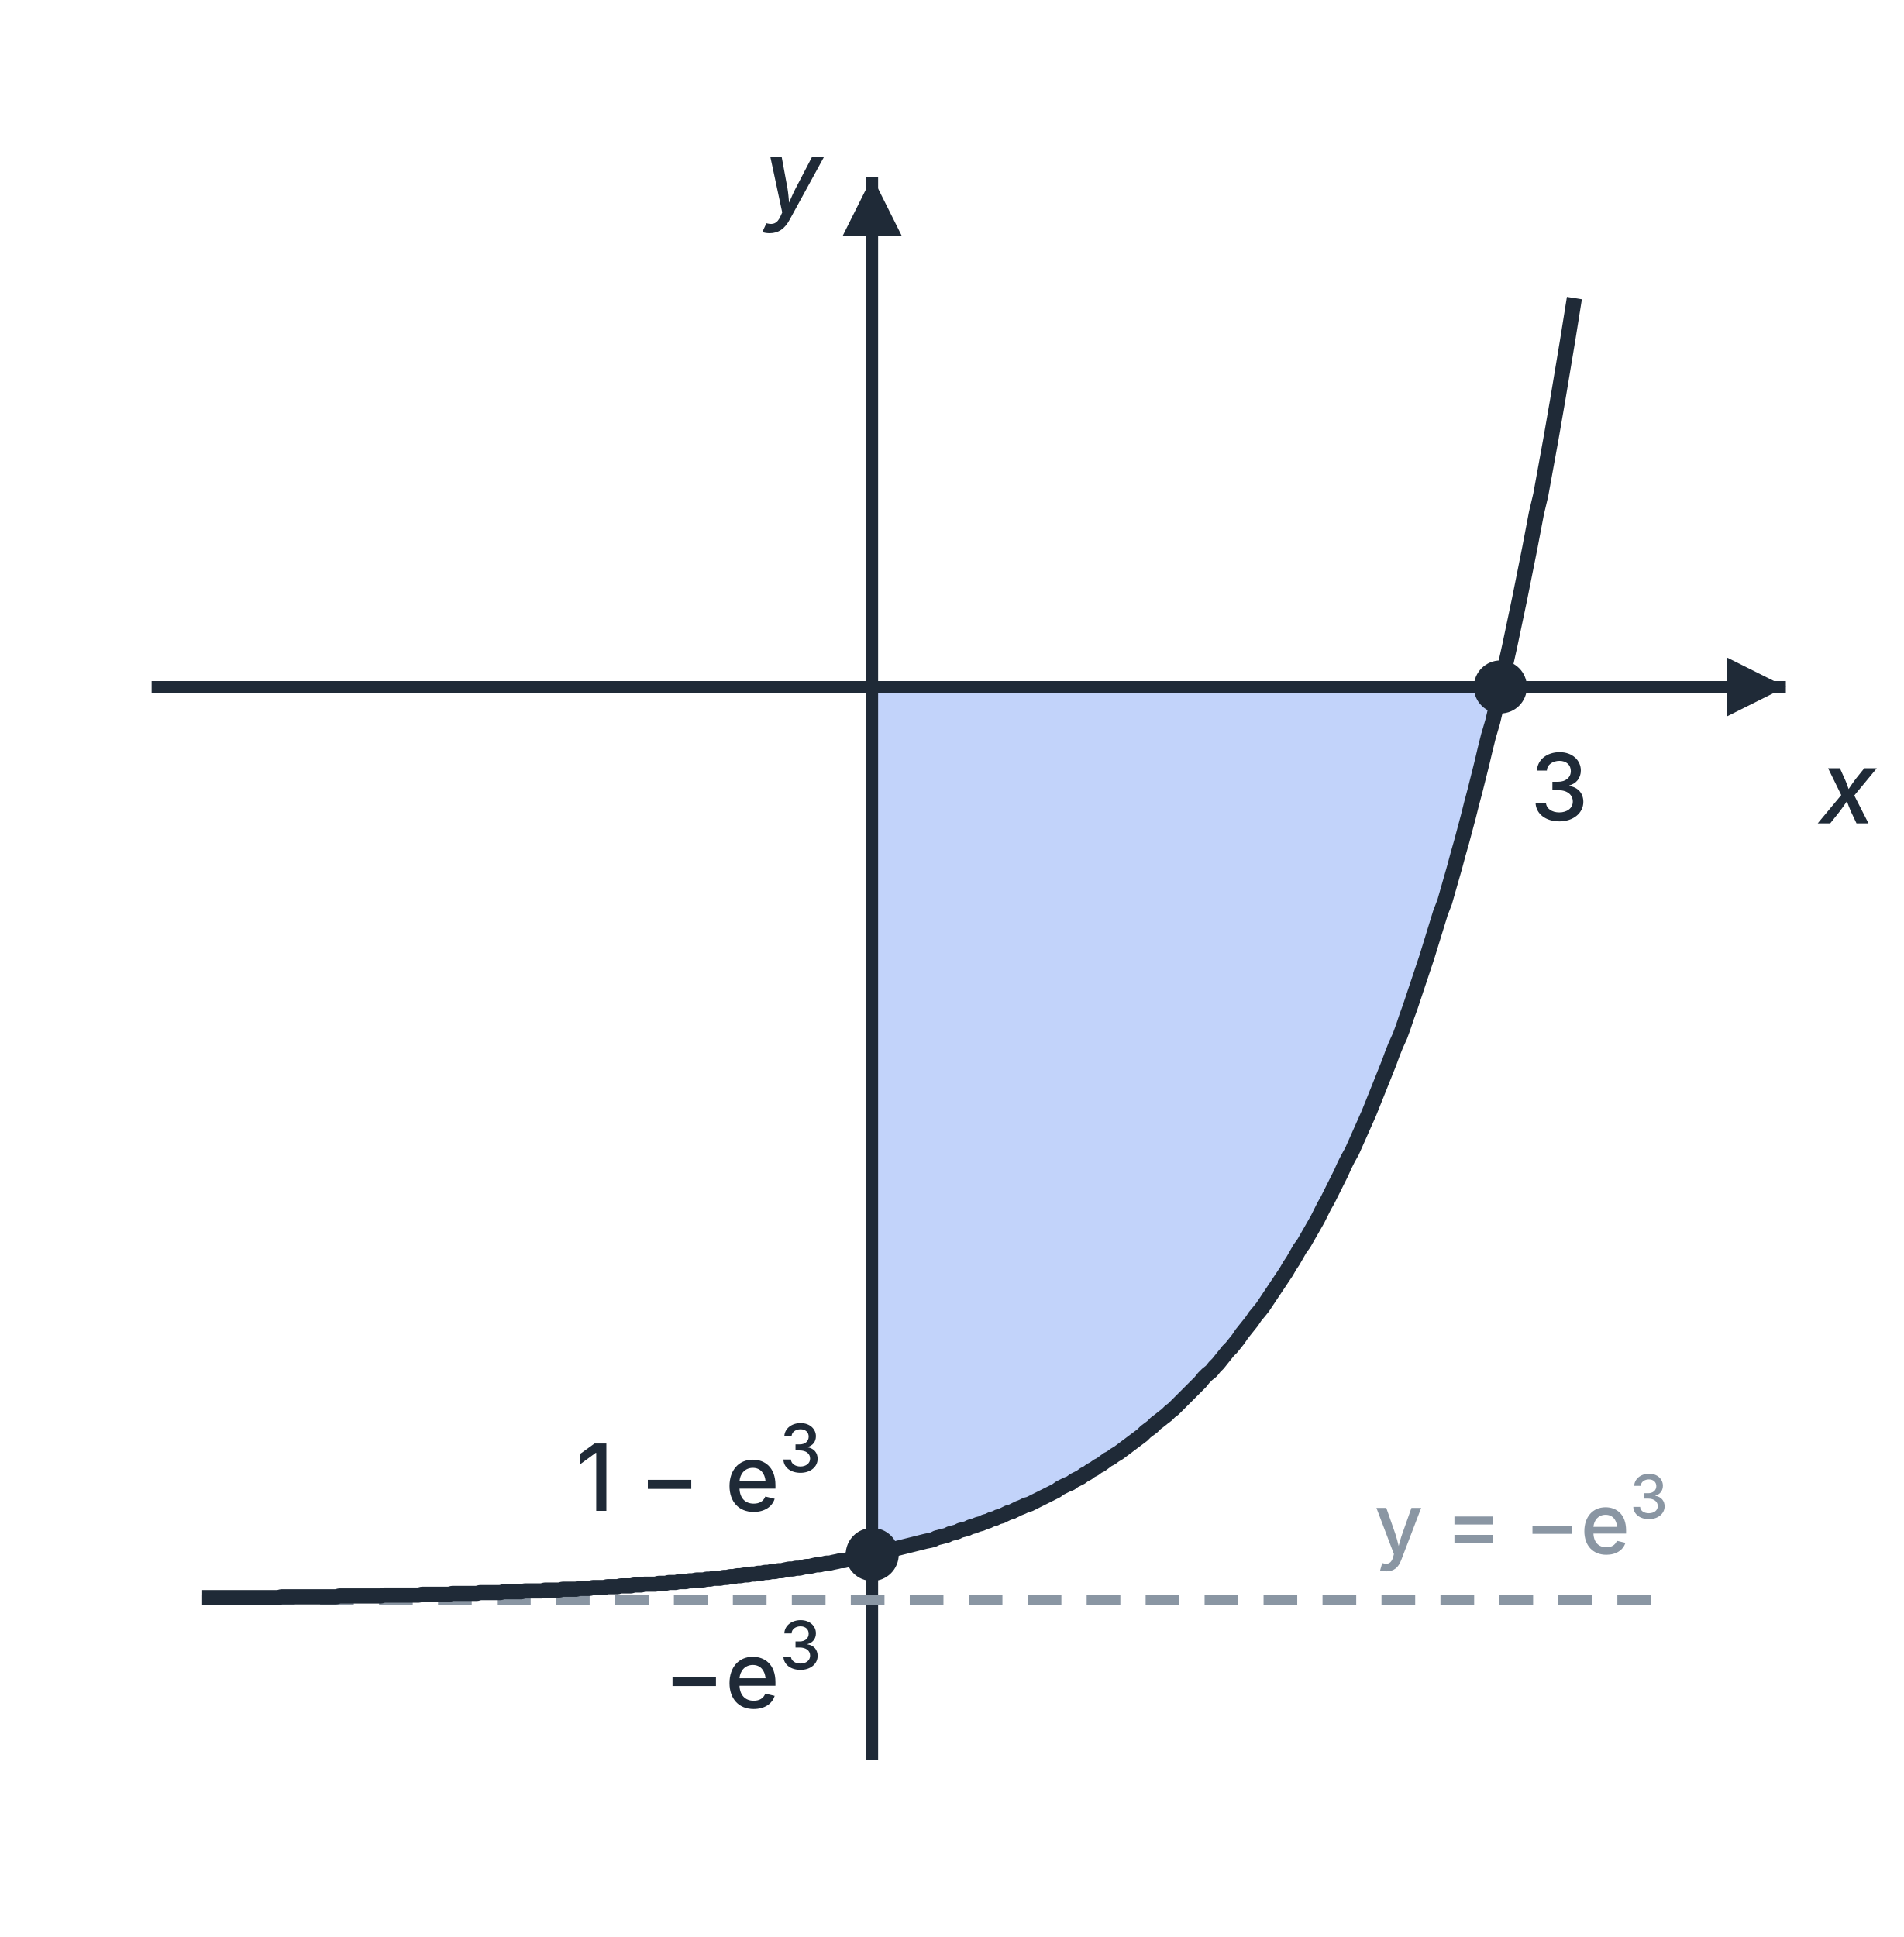
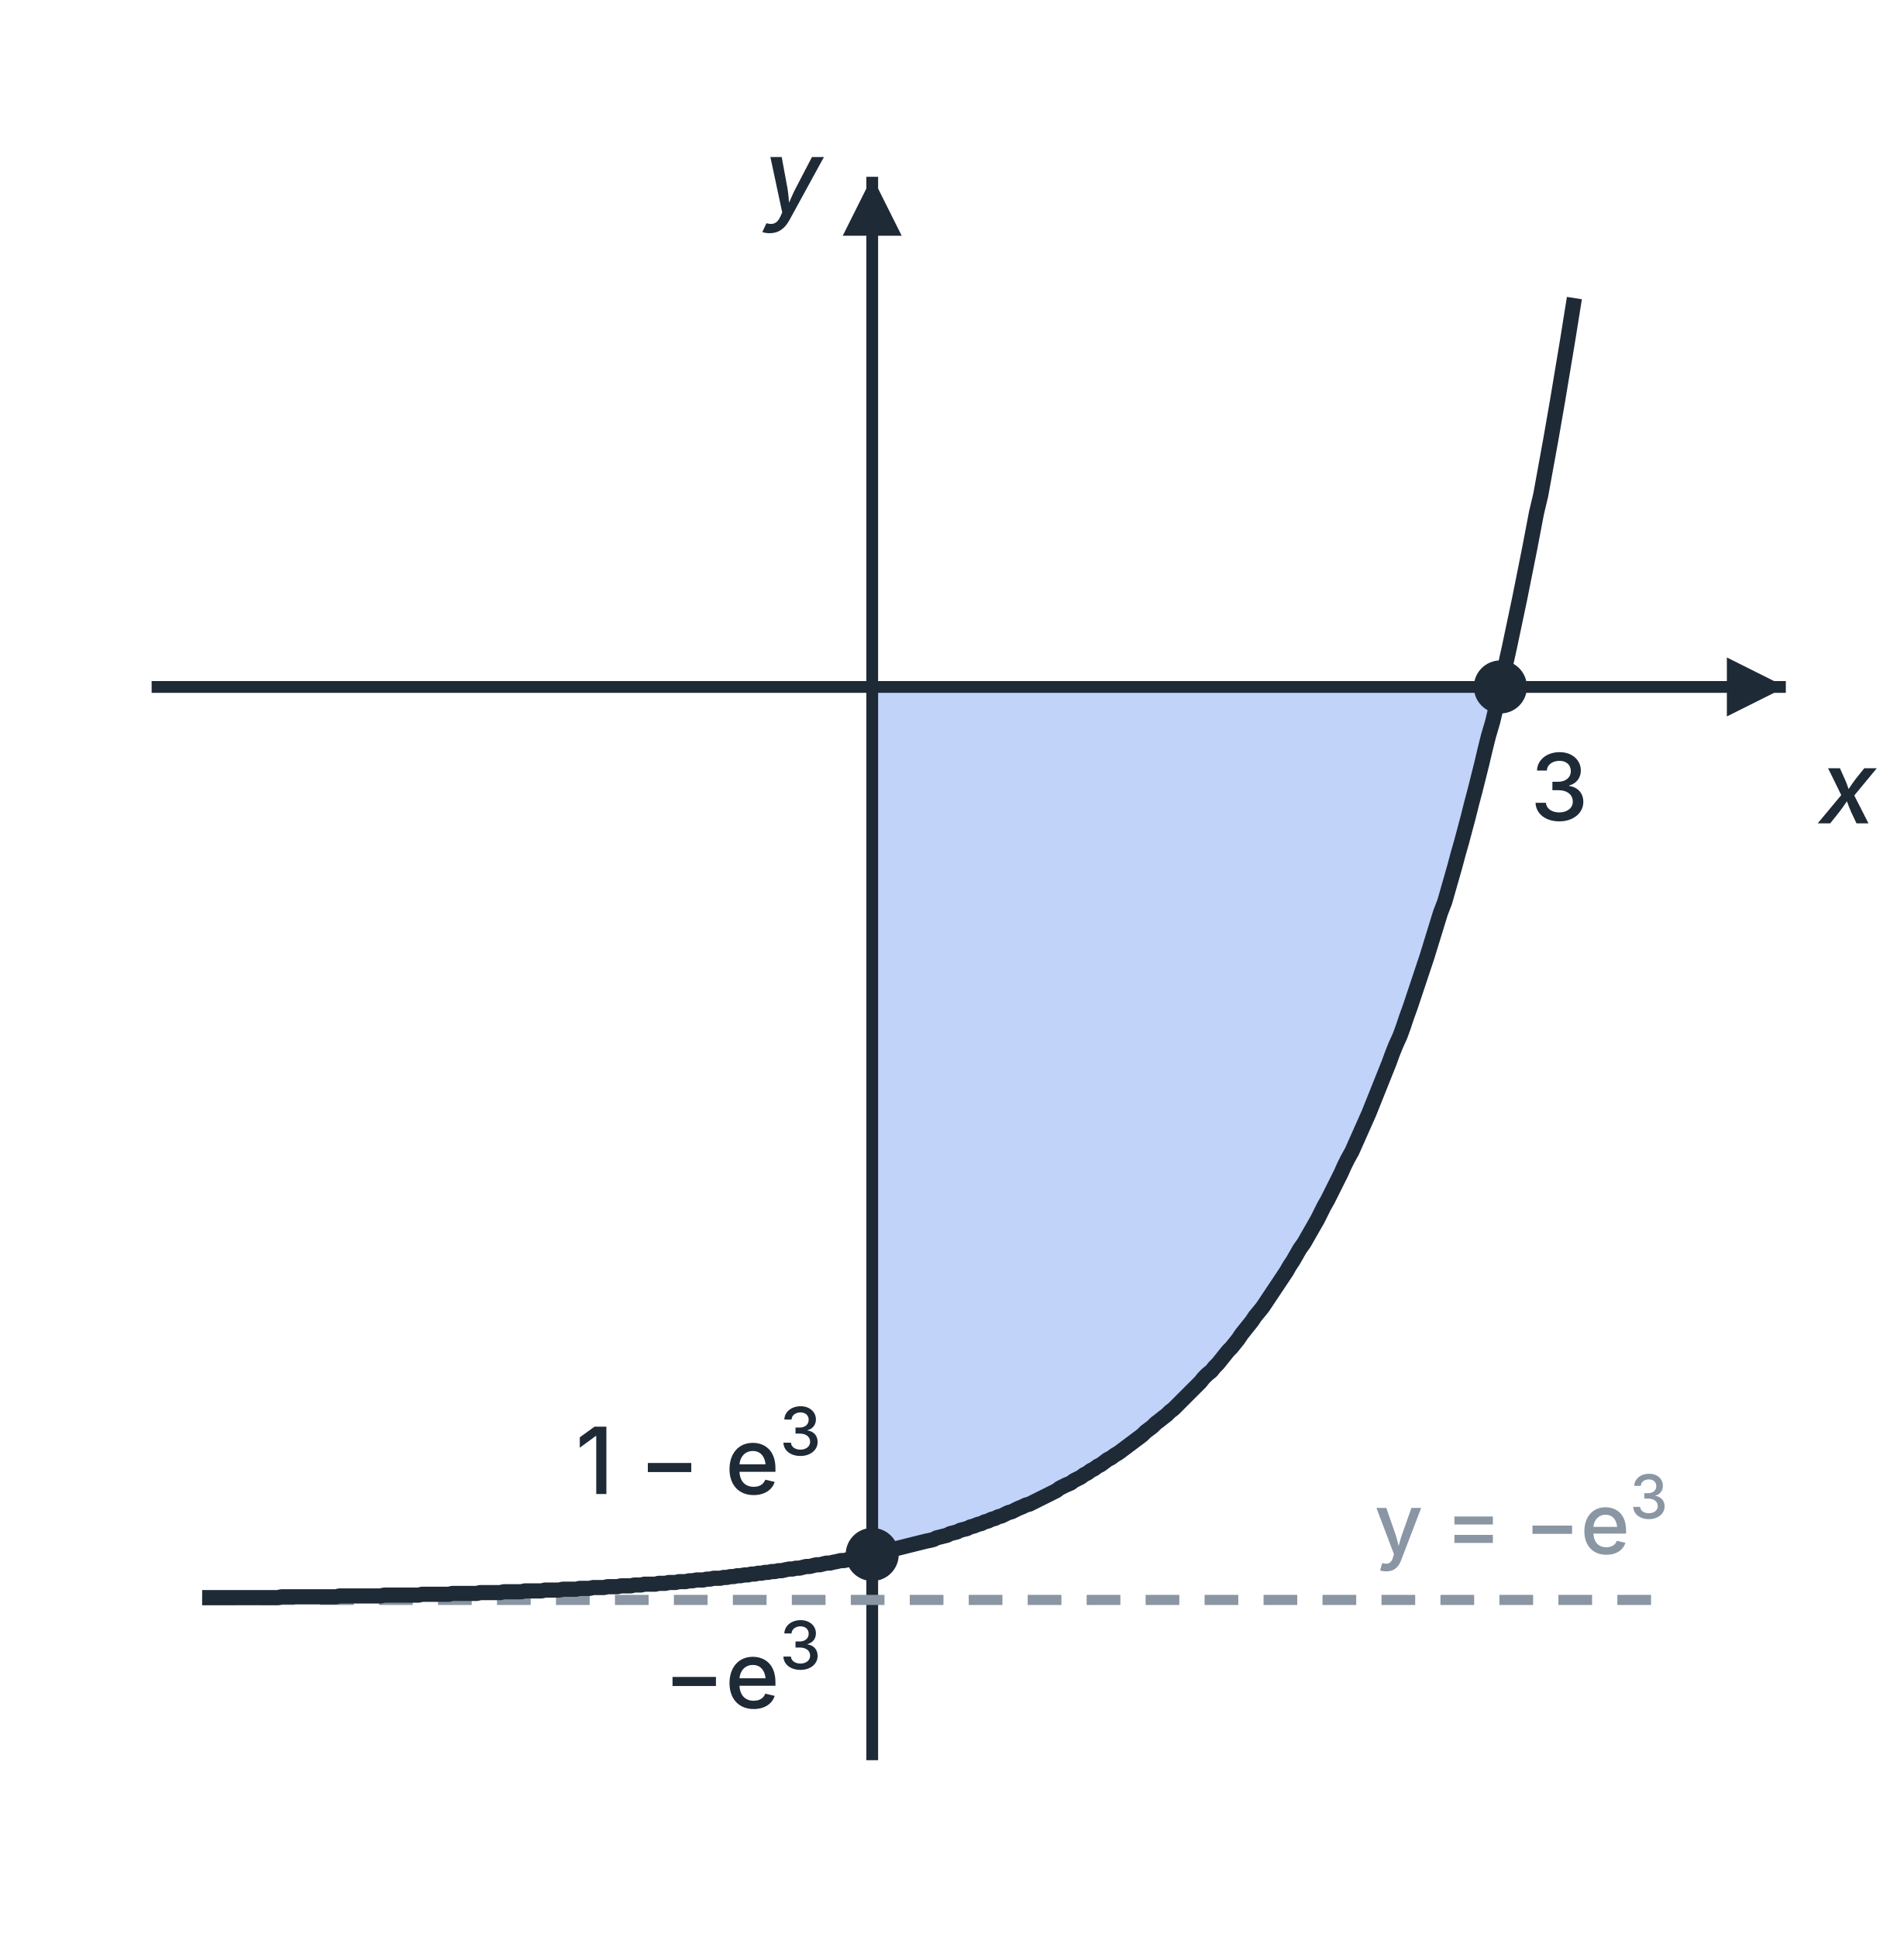
<svg xmlns="http://www.w3.org/2000/svg" style="width:52mm;max-width:100%" viewBox="0 0 226 200" width="226" height="200" font-family="Inter, Arial, sans-serif">
  <polygon points="103.5,66.6 103.9,66.6 104.3,66.6 104.7,66.6 105.0,66.6 105.4,66.6 105.8,66.6 106.2,66.6 106.5,66.6 106.9,66.6 107.3,66.6 107.6,66.6 108.0,66.6 108.4,66.6 108.8,66.6 109.1,66.6 109.5,66.6 109.9,66.6 110.3,66.6 110.6,66.6 111.0,66.6 111.4,66.6 111.7,66.6 112.1,66.6 112.5,66.6 112.9,66.6 113.2,66.6 113.6,66.6 114.0,66.6 114.4,66.6 114.7,66.6 115.1,66.6 115.5,66.6 115.8,66.6 116.2,66.6 116.6,66.6 117.0,66.6 117.3,66.6 117.7,66.6 118.1,66.6 118.5,66.6 118.8,66.6 119.2,66.6 119.6,66.6 119.9,66.6 120.3,66.6 120.7,66.6 121.1,66.6 121.4,66.6 121.8,66.6 122.2,66.6 122.6,66.6 122.9,66.6 123.3,66.6 123.7,66.6 124.1,66.6 124.4,66.6 124.8,66.6 125.2,66.6 125.5,66.6 125.9,66.6 126.3,66.6 126.7,66.6 127.0,66.6 127.4,66.6 127.8,66.6 128.2,66.6 128.5,66.6 128.9,66.6 129.3,66.6 129.6,66.6 130.0,66.6 130.4,66.6 130.8,66.6 131.1,66.6 131.5,66.6 131.9,66.6 132.3,66.6 132.6,66.6 133.0,66.6 133.4,66.6 133.7,66.6 134.1,66.6 134.5,66.6 134.9,66.6 135.2,66.6 135.6,66.6 136.0,66.6 136.4,66.6 136.7,66.6 137.1,66.6 137.5,66.6 137.8,66.6 138.2,66.6 138.6,66.6 139.0,66.6 139.3,66.6 139.7,66.6 140.1,66.6 140.5,66.6 140.8,66.6 141.2,66.6 141.6,66.6 141.9,66.6 142.3,66.6 142.7,66.6 143.1,66.6 143.4,66.6 143.8,66.6 144.2,66.6 144.6,66.6 144.9,66.6 145.3,66.6 145.7,66.6 146.0,66.6 146.4,66.6 146.8,66.6 147.2,66.6 147.5,66.6 147.9,66.6 148.3,66.6 148.7,66.6 149.0,66.6 149.4,66.6 149.8,66.6 150.1,66.6 150.5,66.6 150.9,66.6 151.3,66.6 151.6,66.6 152.0,66.6 152.4,66.6 152.8,66.6 153.1,66.6 153.5,66.6 153.9,66.6 154.3,66.6 154.6,66.6 155.0,66.6 155.4,66.6 155.7,66.6 156.1,66.6 156.5,66.6 156.9,66.6 157.2,66.6 157.6,66.6 158.0,66.6 158.4,66.6 158.7,66.6 159.1,66.6 159.5,66.6 159.8,66.6 160.2,66.6 160.6,66.6 161.0,66.6 161.3,66.6 161.7,66.6 162.1,66.6 162.5,66.6 162.8,66.6 163.2,66.6 163.6,66.6 163.9,66.6 164.3,66.6 164.7,66.6 165.1,66.6 165.4,66.6 165.8,66.6 166.2,66.6 166.6,66.6 166.9,66.6 167.3,66.6 167.7,66.6 168.0,66.6 168.4,66.6 168.8,66.6 169.2,66.6 169.5,66.6 169.9,66.6 170.3,66.6 170.7,66.6 171.0,66.6 171.4,66.6 171.8,66.6 172.1,66.6 172.5,66.6 172.9,66.6 173.3,66.6 173.6,66.6 174.0,66.6 174.4,66.6 174.8,66.6 175.1,66.6 175.5,66.6 175.9,66.6 176.2,66.6 176.6,66.6 177.0,66.6 177.4,66.6 177.7,66.6 178.1,66.6 178.1,66.6 177.7,68.2 177.4,69.8 177.0,71.3 176.6,72.9 176.2,74.4 175.9,75.9 175.5,77.4 175.1,78.8 174.8,80.3 174.4,81.7 174.0,83.1 173.6,84.4 173.3,85.8 172.9,87.1 172.5,88.4 172.1,89.7 171.8,91.0 171.4,92.2 171.0,93.5 170.7,94.7 170.3,95.9 169.9,97.0 169.5,98.2 169.2,99.3 168.8,100.5 168.4,101.6 168.0,102.7 167.7,103.7 167.3,104.8 166.9,105.9 166.6,106.9 166.2,107.9 165.8,108.9 165.4,109.9 165.1,110.8 164.7,111.8 164.3,112.7 163.9,113.7 163.6,114.6 163.2,115.5 162.8,116.4 162.5,117.2 162.1,118.1 161.7,118.9 161.3,119.8 161.0,120.6 160.6,121.4 160.2,122.2 159.8,123.0 159.5,123.8 159.1,124.5 158.7,125.3 158.4,126.0 158.0,126.7 157.6,127.5 157.2,128.2 156.9,128.9 156.5,129.6 156.1,130.2 155.7,130.9 155.4,131.6 155.0,132.2 154.6,132.8 154.3,133.5 153.9,134.1 153.5,134.7 153.1,135.3 152.8,135.9 152.4,136.5 152.0,137.0 151.6,137.6 151.3,138.2 150.9,138.7 150.5,139.2 150.1,139.8 149.8,140.3 149.4,140.8 149.0,141.3 148.7,141.8 148.3,142.3 147.9,142.8 147.5,143.3 147.2,143.8 146.8,144.2 146.4,144.7 146.0,145.1 145.7,145.6 145.3,146.0 144.9,146.4 144.6,146.9 144.2,147.3 143.8,147.7 143.4,148.1 143.1,148.5 142.7,148.9 142.3,149.3 141.9,149.7 141.6,150.0 141.2,150.4 140.8,150.8 140.5,151.1 140.1,151.5 139.7,151.8 139.3,152.2 139.0,152.5 138.6,152.9 138.2,153.2 137.8,153.5 137.5,153.8 137.1,154.2 136.7,154.5 136.4,154.8 136.0,155.1 135.6,155.4 135.2,155.7 134.9,155.9 134.5,156.2 134.1,156.5 133.7,156.8 133.4,157.1 133.0,157.3 132.6,157.6 132.3,157.8 131.9,158.1 131.5,158.3 131.1,158.6 130.8,158.8 130.4,159.1 130.0,159.3 129.6,159.5 129.3,159.8 128.9,160.0 128.5,160.2 128.2,160.4 127.8,160.7 127.4,160.9 127.0,161.1 126.7,161.3 126.3,161.5 125.9,161.7 125.5,161.9 125.2,162.1 124.8,162.3 124.4,162.5 124.1,162.7 123.7,162.8 123.3,163.0 122.9,163.2 122.6,163.4 122.2,163.5 121.8,163.7 121.4,163.9 121.1,164.0 120.7,164.2 120.3,164.4 119.9,164.5 119.6,164.7 119.2,164.8 118.8,165.0 118.5,165.1 118.1,165.3 117.7,165.4 117.3,165.6 117.0,165.7 116.6,165.8 116.2,166.0 115.8,166.1 115.5,166.2 115.1,166.4 114.7,166.5 114.4,166.6 114.0,166.8 113.6,166.9 113.2,167.0 112.9,167.1 112.5,167.2 112.1,167.3 111.7,167.5 111.4,167.6 111.0,167.7 110.6,167.8 110.3,167.9 109.9,168.0 109.5,168.1 109.1,168.2 108.8,168.3 108.4,168.4 108.0,168.5 107.6,168.6 107.3,168.7 106.9,168.8 106.5,168.9 106.2,169.0 105.8,169.1 105.4,169.2 105.0,169.2 104.7,169.3 104.3,169.4 103.9,169.5 103.5,169.6" fill="#2563eb" fill-opacity="0.28" stroke="none" />
  <line x1="18.0" y1="66.571" x2="212.0" y2="66.571" stroke="#1f2a37" stroke-width="1.4" />
  <path d="M212.0,66.571 l-7,-3.5 v7 z" fill="#1f2a37" />
  <line x1="103.543" y1="194.0" x2="103.543" y2="6.0" stroke="#1f2a37" stroke-width="1.4" />
  <path d="M103.543,6.0 l-3.5,7 h7 z" fill="#1f2a37" />
  <text x="216.0" y="82.771" text-anchor="start" font-size="12" fill="#1f2a37" font-weight="500" font-style="italic">x</text>
  <text x="97.543" y="10.2" text-anchor="end" font-size="12" fill="#1f2a37" font-weight="500" font-style="italic">y</text>
  <line x1="24.0" y1="174.97" x2="198.0" y2="174.97" stroke="#8a96a3" stroke-width="1.2" stroke-dasharray="4 3" />
  <polyline points="24.0,174.7 24.4,174.7 24.8,174.7 25.2,174.7 25.6,174.7 26.0,174.7 26.4,174.7 26.9,174.7 27.3,174.7 27.7,174.7 28.1,174.7 28.5,174.7 28.9,174.7 29.3,174.7 29.7,174.7 30.1,174.7 30.5,174.7 30.9,174.7 31.3,174.7 31.7,174.7 32.1,174.7 32.6,174.7 33.0,174.7 33.4,174.6 33.8,174.6 34.2,174.6 34.6,174.6 35.0,174.6 35.4,174.6 35.8,174.6 36.2,174.6 36.6,174.6 37.0,174.6 37.4,174.6 37.8,174.6 38.3,174.6 38.7,174.6 39.1,174.6 39.5,174.6 39.9,174.6 40.3,174.5 40.7,174.5 41.1,174.5 41.5,174.5 41.9,174.5 42.3,174.5 42.7,174.5 43.1,174.5 43.6,174.5 44.0,174.5 44.4,174.5 44.8,174.5 45.2,174.5 45.6,174.4 46.0,174.4 46.4,174.4 46.8,174.4 47.2,174.4 47.6,174.4 48.0,174.4 48.4,174.4 48.8,174.4 49.3,174.4 49.7,174.4 50.1,174.3 50.5,174.3 50.9,174.3 51.3,174.3 51.7,174.3 52.1,174.3 52.5,174.3 52.9,174.3 53.3,174.3 53.7,174.2 54.1,174.2 54.5,174.2 55.0,174.2 55.4,174.2 55.8,174.2 56.2,174.2 56.6,174.2 57.0,174.1 57.4,174.1 57.8,174.1 58.2,174.1 58.6,174.1 59.0,174.1 59.4,174.1 59.8,174.0 60.3,174.0 60.7,174.0 61.1,174.0 61.5,174.0 61.9,174.0 62.3,173.9 62.7,173.9 63.1,173.9 63.5,173.9 63.9,173.9 64.3,173.9 64.7,173.8 65.1,173.8 65.5,173.8 66.0,173.8 66.4,173.8 66.8,173.7 67.2,173.7 67.6,173.7 68.0,173.7 68.4,173.7 68.8,173.6 69.2,173.6 69.6,173.6 70.0,173.6 70.4,173.5 70.8,173.5 71.2,173.5 71.7,173.5 72.1,173.4 72.5,173.4 72.9,173.4 73.3,173.4 73.7,173.3 74.1,173.3 74.5,173.3 74.9,173.3 75.3,173.2 75.7,173.2 76.1,173.2 76.5,173.1 77.0,173.1 77.4,173.1 77.8,173.1 78.2,173.0 78.6,173.0 79.0,173.0 79.4,172.9 79.8,172.9 80.2,172.9 80.6,172.8 81.0,172.8 81.4,172.8 81.8,172.7 82.2,172.7 82.7,172.6 83.1,172.6 83.5,172.6 83.9,172.5 84.3,172.5 84.7,172.4 85.1,172.4 85.5,172.4 85.9,172.3 86.3,172.3 86.7,172.2 87.1,172.2 87.5,172.1 87.9,172.1 88.4,172.0 88.8,172.0 89.2,171.9 89.6,171.9 90.0,171.8 90.4,171.8 90.8,171.7 91.2,171.7 91.6,171.6 92.0,171.6 92.4,171.5 92.8,171.5 93.2,171.4 93.7,171.3 94.1,171.3 94.5,171.2 94.9,171.2 95.3,171.1 95.7,171.0 96.1,171.0 96.5,170.9 96.9,170.8 97.3,170.8 97.7,170.7 98.1,170.6 98.5,170.6 98.9,170.5 99.4,170.4 99.8,170.3 100.2,170.3 100.6,170.2 101.0,170.1 101.4,170.0 101.8,169.9 102.2,169.9 102.6,169.8 103.0,169.7 103.4,169.6 103.8,169.5 104.2,169.4 104.7,169.3 105.1,169.2 105.5,169.1 105.9,169.0 106.3,168.9 106.7,168.8 107.1,168.7 107.5,168.6 107.9,168.5 108.3,168.4 108.7,168.3 109.1,168.2 109.5,168.1 109.9,168.0 110.4,167.9 110.8,167.8 111.2,167.6 111.6,167.5 112.0,167.4 112.4,167.3 112.8,167.1 113.2,167.0 113.6,166.9 114.0,166.7 114.4,166.6 114.8,166.5 115.2,166.3 115.6,166.2 116.1,166.0 116.5,165.9 116.9,165.7 117.3,165.6 117.7,165.4 118.1,165.3 118.5,165.1 118.9,165.0 119.3,164.8 119.7,164.6 120.1,164.5 120.5,164.3 120.9,164.1 121.4,163.9 121.8,163.7 122.2,163.6 122.6,163.4 123.0,163.2 123.4,163.0 123.8,162.8 124.2,162.6 124.6,162.4 125.0,162.2 125.4,162.0 125.8,161.7 126.2,161.5 126.6,161.3 127.1,161.1 127.5,160.8 127.9,160.6 128.3,160.4 128.7,160.1 129.1,159.9 129.5,159.6 129.9,159.4 130.3,159.1 130.7,158.9 131.1,158.6 131.5,158.3 131.9,158.1 132.3,157.8 132.8,157.5 133.2,157.2 133.6,156.9 134.0,156.6 134.4,156.3 134.8,156.0 135.2,155.7 135.6,155.4 136.0,155.0 136.4,154.7 136.8,154.4 137.2,154.0 137.6,153.7 138.1,153.3 138.5,153.0 138.9,152.6 139.3,152.3 139.7,151.9 140.1,151.5 140.5,151.1 140.9,150.7 141.3,150.3 141.7,149.9 142.1,149.5 142.5,149.1 142.9,148.6 143.3,148.2 143.8,147.8 144.2,147.3 144.6,146.9 145.0,146.4 145.4,145.9 145.8,145.4 146.2,145.0 146.6,144.5 147.0,144.0 147.4,143.4 147.8,142.9 148.2,142.4 148.6,141.9 149.0,141.3 149.5,140.7 149.9,140.2 150.3,139.6 150.7,139.0 151.1,138.4 151.5,137.8 151.9,137.2 152.3,136.6 152.7,136.0 153.1,135.3 153.5,134.7 153.9,134.0 154.3,133.3 154.8,132.6 155.2,131.9 155.6,131.2 156.0,130.5 156.4,129.8 156.8,129.0 157.2,128.2 157.6,127.5 158.0,126.7 158.4,125.9 158.8,125.1 159.2,124.3 159.6,123.4 160.0,122.6 160.5,121.7 160.9,120.8 161.3,119.9 161.7,119.0 162.1,118.1 162.5,117.2 162.9,116.2 163.3,115.2 163.7,114.2 164.1,113.2 164.5,112.2 164.9,111.2 165.3,110.1 165.7,109.1 166.2,108.0 166.6,106.9 167.0,105.7 167.4,104.6 167.8,103.4 168.2,102.2 168.6,101.0 169.0,99.8 169.4,98.6 169.8,97.3 170.2,96.0 170.6,94.7 171.0,93.4 171.5,92.1 171.9,90.7 172.3,89.3 172.7,87.9 173.1,86.4 173.5,85.0 173.9,83.5 174.3,82.0 174.7,80.4 175.1,78.9 175.5,77.3 175.9,75.7 176.3,74.0 176.7,72.4 177.2,70.7 177.6,69.0 178.0,67.2 178.4,65.4 178.8,63.6 179.2,61.8 179.6,59.9 180.0,58.0 180.4,56.1 180.8,54.1 181.2,52.1 181.6,50.1 182.0,48.0 182.4,45.9 182.9,43.8 183.3,41.6 183.7,39.4 184.1,37.2 184.5,34.9 184.9,32.6 185.3,30.2 185.7,27.8 186.1,25.4 186.5,22.9 186.9,20.4" fill="none" stroke="#1f2a37" stroke-width="1.8" stroke-linejoin="round" />
  <circle cx="178.114" cy="66.571" r="2.4" fill="#1f2a37" stroke="#1f2a37" stroke-width="1.5" />
  <circle cx="103.543" cy="169.573" r="2.4" fill="#1f2a37" stroke="#1f2a37" stroke-width="1.5" />
  <text x="185.114" y="82.421" text-anchor="middle" font-size="11" fill="#1f2a37" font-weight="500">3</text>
-   <text x="97.5" y="164.4" text-anchor="end" font-size="11" fill="#1f2a37" font-weight="500">1 − e<tspan dy="-4.6" font-size="7.9">3</tspan>
+   <text x="97.5" y="162.4" text-anchor="end" font-size="11" fill="#1f2a37" font-weight="500">1 − e<tspan dy="-4.6" font-size="7.9">3</tspan>
  </text>
  <text x="97.5" y="187.8" text-anchor="end" font-size="11" fill="#1f2a37" font-weight="500">−e<tspan dy="-4.6" font-size="7.9">3</tspan>
  </text>
  <text x="198.0" y="169.5" text-anchor="end" font-size="10" fill="#8a96a3" font-weight="500">y = −e<tspan dy="-4.2" font-size="7.2">3</tspan>
  </text>
</svg>
